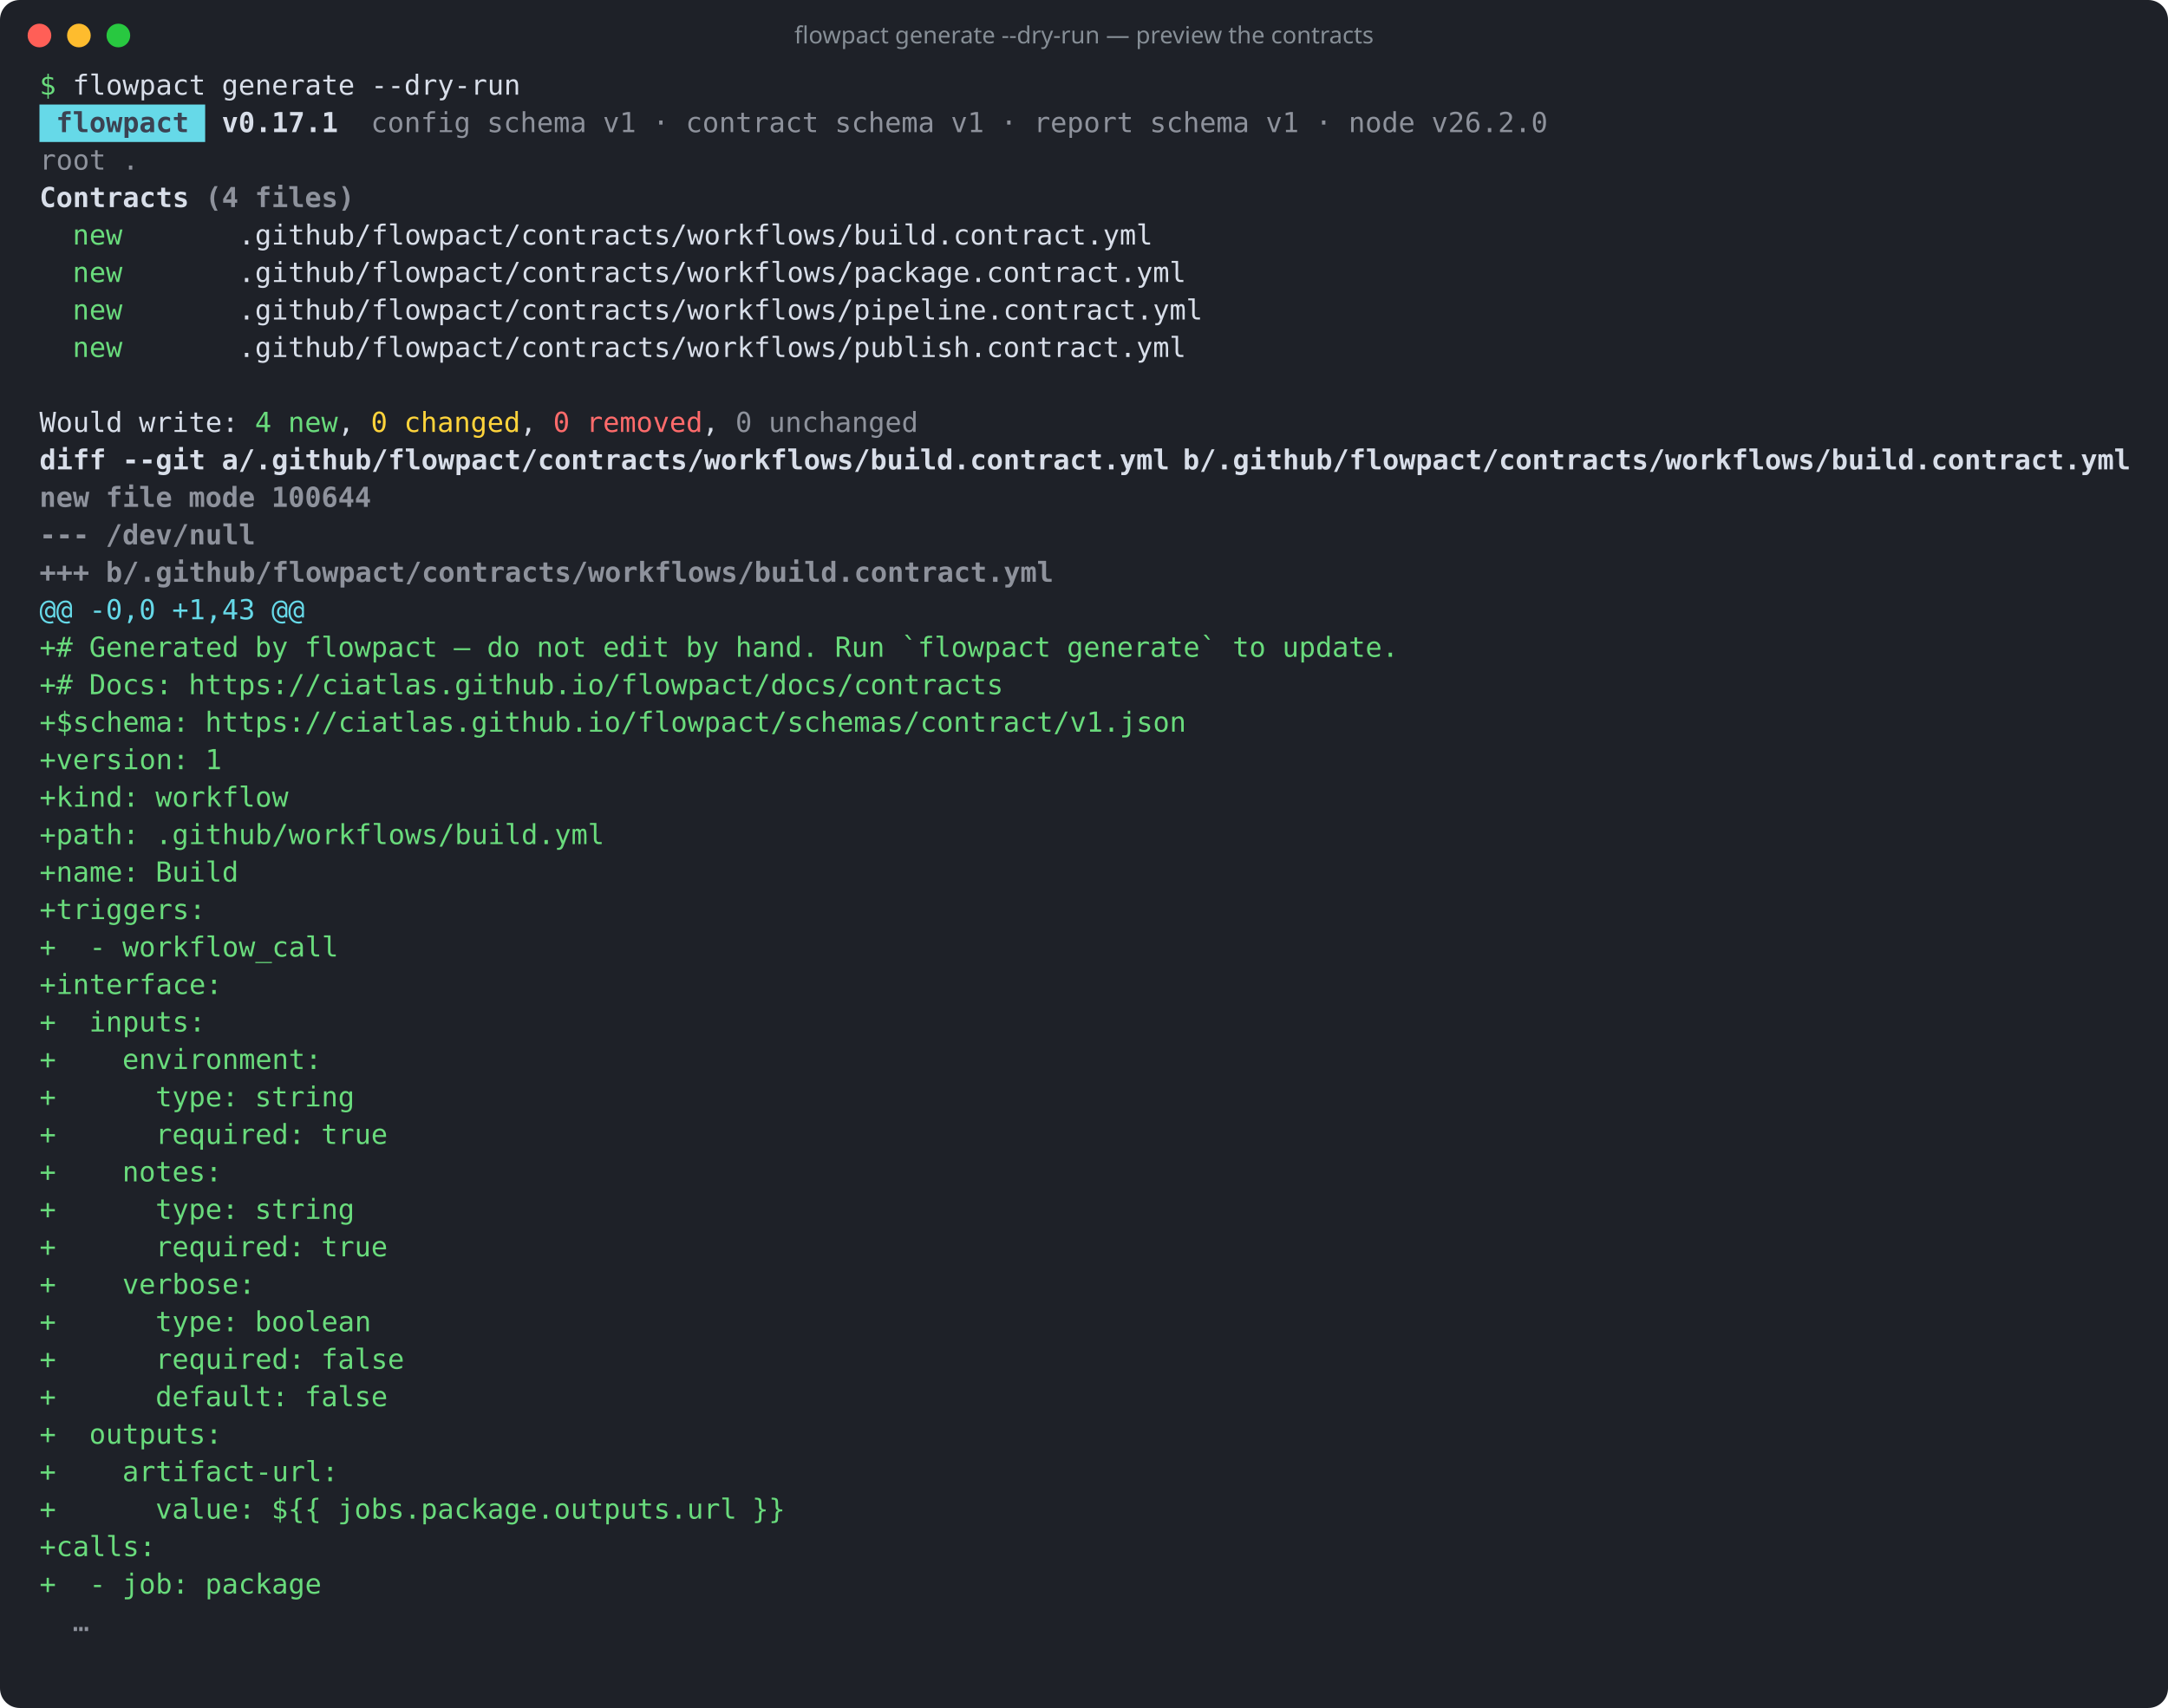
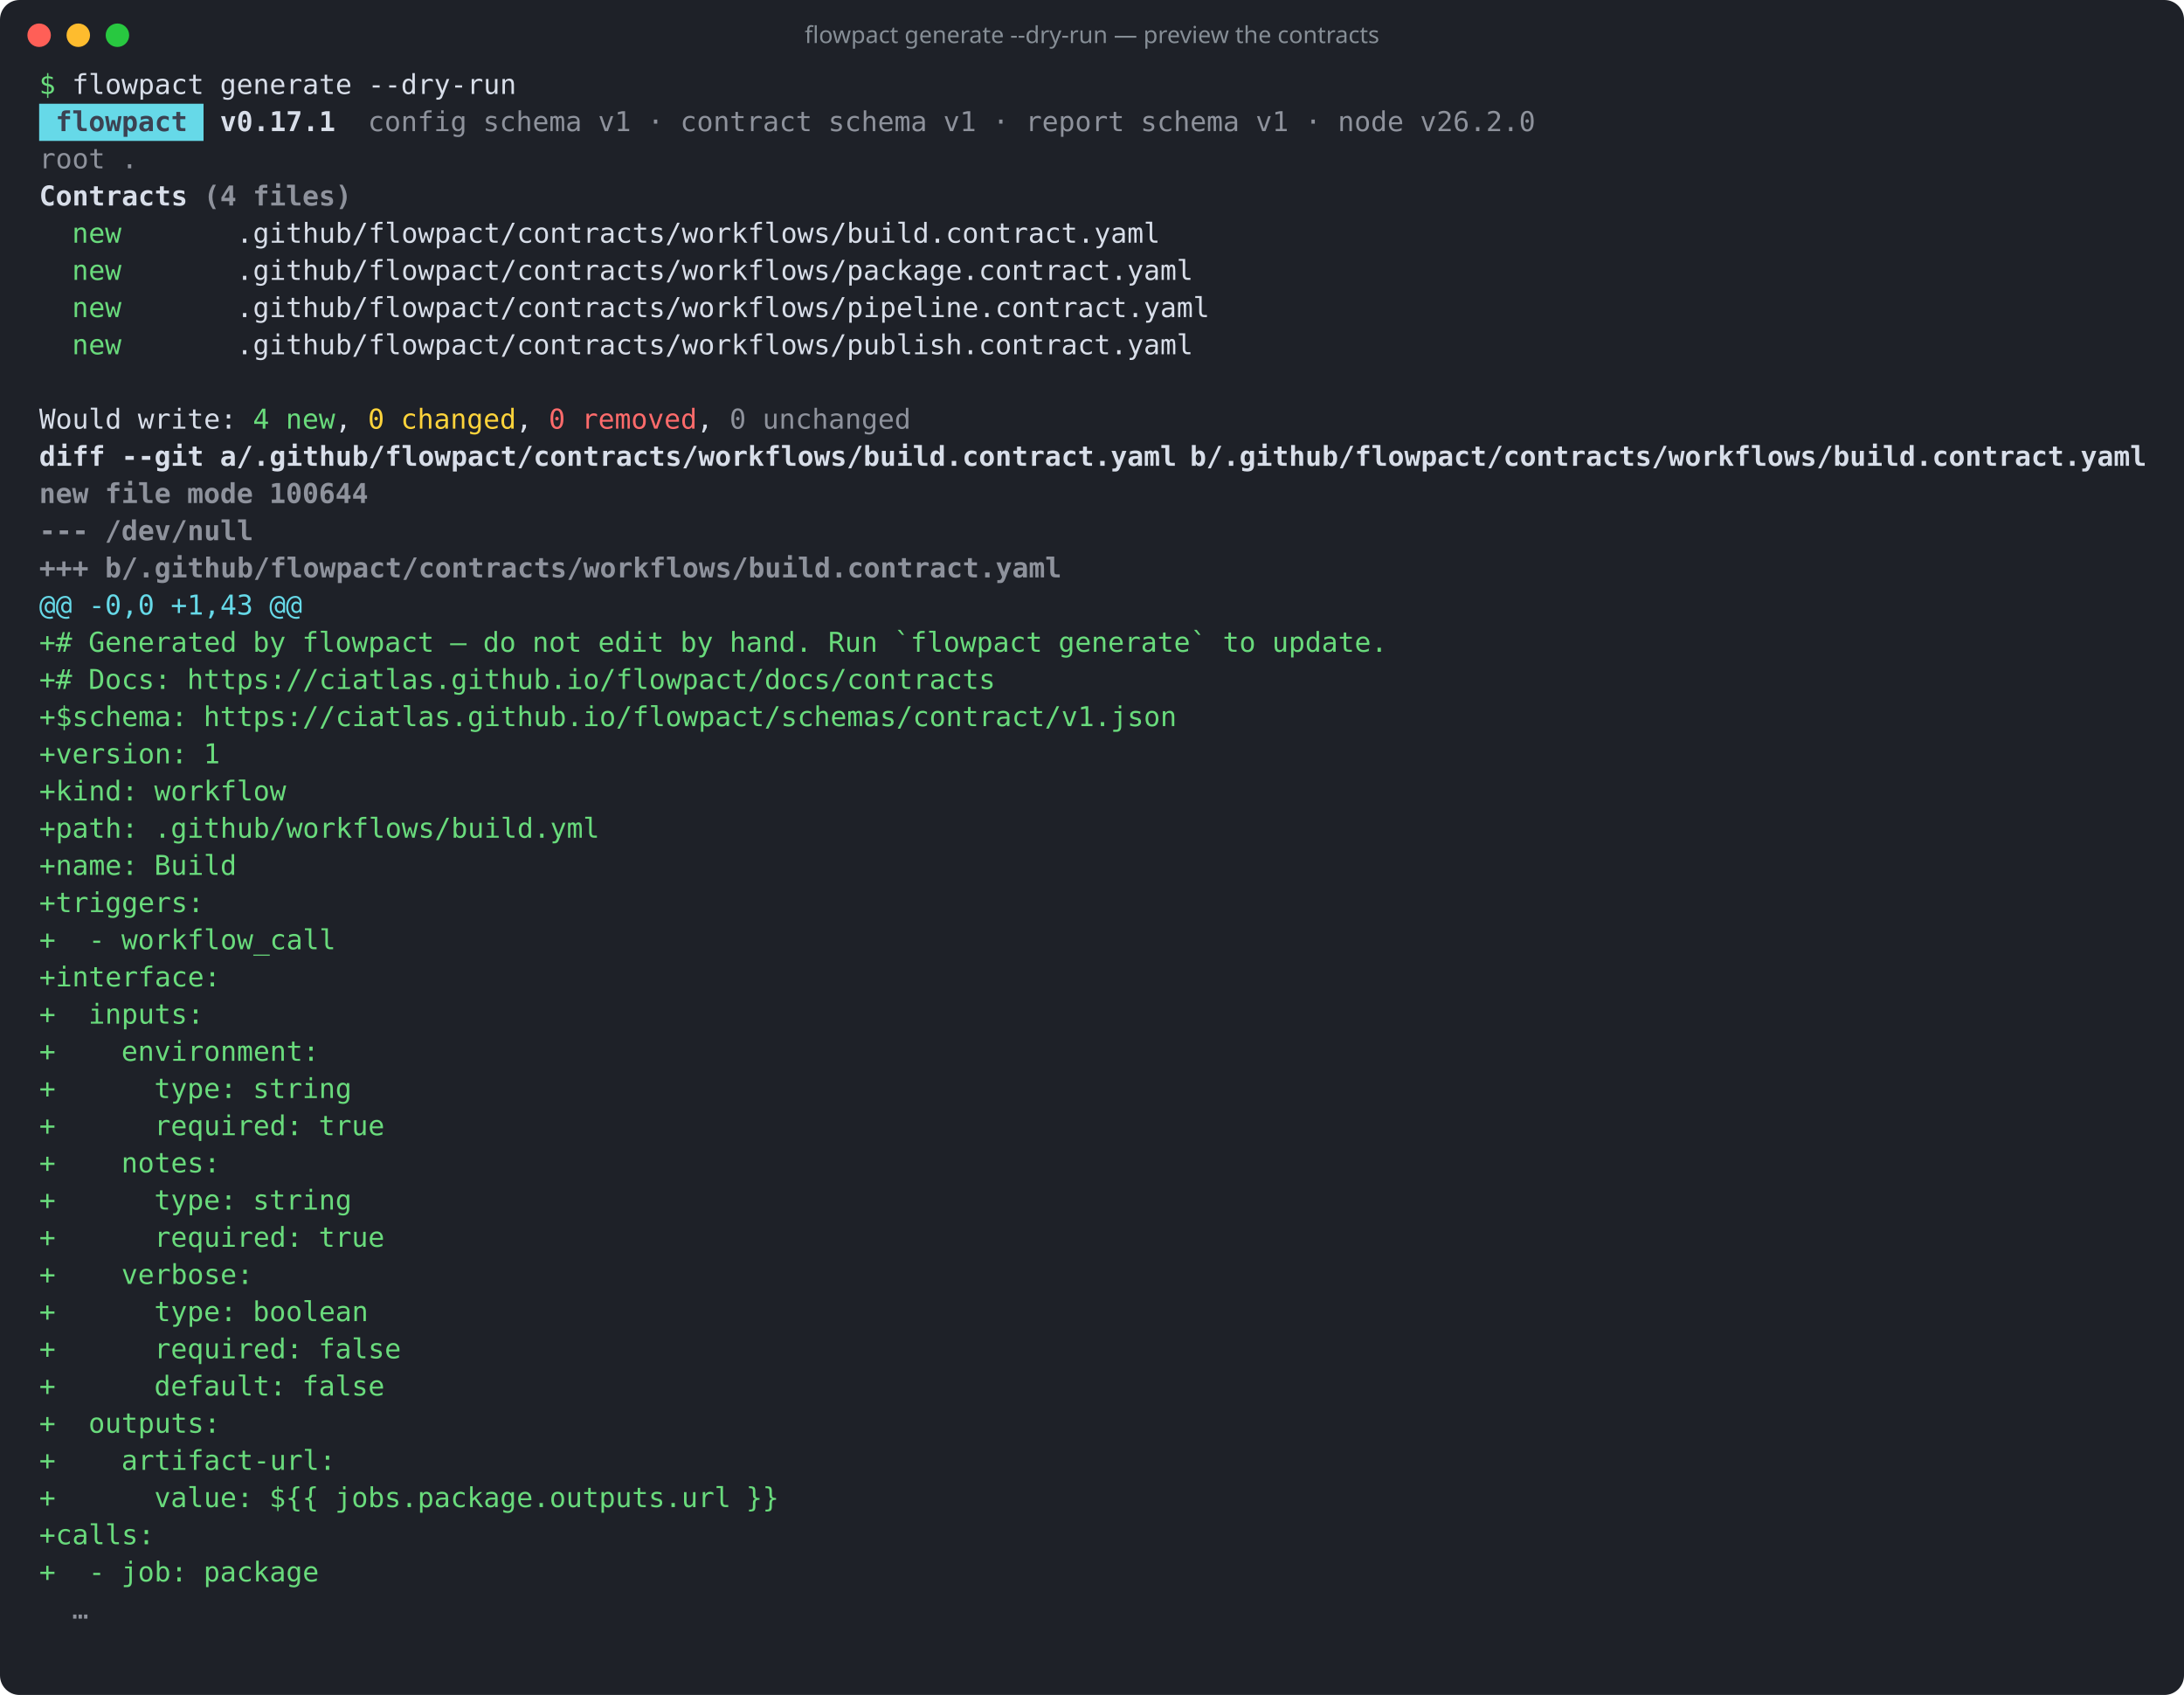
- <svg xmlns="http://www.w3.org/2000/svg" width="1099" height="866" viewBox="0 0 1099 866" role="img" aria-label="flowpact generate --dry-run — preview the contracts">
+ <svg xmlns="http://www.w3.org/2000/svg" width="1116" height="866" viewBox="0 0 1116 866" role="img" aria-label="flowpact generate --dry-run — preview the contracts">
  <rect width="100%" height="100%" rx="10" fill="#1e2128" />
  <circle cx="20" cy="18" r="6" fill="#ff5f57" />
  <circle cx="40" cy="18" r="6" fill="#febc2e" />
  <circle cx="60" cy="18" r="6" fill="#28c840" />
-   <text x="549.5" y="22" fill="#868e96" font-family="ui-sans-serif,system-ui,sans-serif" font-size="12" text-anchor="middle">flowpact generate --dry-run — preview the contracts</text>
+   <text x="558" y="22" fill="#868e96" font-family="ui-sans-serif,system-ui,sans-serif" font-size="12" text-anchor="middle">flowpact generate --dry-run — preview the contracts</text>
  <g font-family="ui-monospace,SFMono-Regular,Menlo,Consolas,monospace" font-size="14" xml:space="preserve">
    <text y="48">
      <tspan x="20.0" textLength="8.4" lengthAdjust="spacingAndGlyphs" fill="#69db7c">$</tspan>
      <tspan x="36.8" textLength="67.2" lengthAdjust="spacingAndGlyphs" fill="#d8dee9">flowpact</tspan>
      <tspan x="112.4" textLength="67.2" lengthAdjust="spacingAndGlyphs" fill="#d8dee9">generate</tspan>
      <tspan x="188.0" textLength="75.6" lengthAdjust="spacingAndGlyphs" fill="#d8dee9">--dry-run</tspan>
    </text>
    <rect x="20" y="53" width="84" height="19" fill="#66d9e8" />
    <text y="67">
      <tspan x="28.4" textLength="67.2" lengthAdjust="spacingAndGlyphs" fill="#3b4252" font-weight="700">flowpact</tspan>
      <tspan x="112.4" textLength="58.8" lengthAdjust="spacingAndGlyphs" fill="#d8dee9" font-weight="700">v0.17.1</tspan>
      <tspan x="188.0" textLength="50.4" lengthAdjust="spacingAndGlyphs" fill="#d8dee9" fill-opacity="0.6">config</tspan>
      <tspan x="246.8" textLength="50.4" lengthAdjust="spacingAndGlyphs" fill="#d8dee9" fill-opacity="0.6">schema</tspan>
      <tspan x="305.6" textLength="16.8" lengthAdjust="spacingAndGlyphs" fill="#d8dee9" fill-opacity="0.6">v1</tspan>
      <tspan x="330.8" textLength="8.4" lengthAdjust="spacingAndGlyphs" fill="#d8dee9" fill-opacity="0.6">·</tspan>
      <tspan x="347.6" textLength="67.2" lengthAdjust="spacingAndGlyphs" fill="#d8dee9" fill-opacity="0.6">contract</tspan>
      <tspan x="423.2" textLength="50.4" lengthAdjust="spacingAndGlyphs" fill="#d8dee9" fill-opacity="0.6">schema</tspan>
      <tspan x="482.0" textLength="16.8" lengthAdjust="spacingAndGlyphs" fill="#d8dee9" fill-opacity="0.6">v1</tspan>
      <tspan x="507.2" textLength="8.4" lengthAdjust="spacingAndGlyphs" fill="#d8dee9" fill-opacity="0.6">·</tspan>
      <tspan x="524.0" textLength="50.4" lengthAdjust="spacingAndGlyphs" fill="#d8dee9" fill-opacity="0.6">report</tspan>
      <tspan x="582.8" textLength="50.4" lengthAdjust="spacingAndGlyphs" fill="#d8dee9" fill-opacity="0.6">schema</tspan>
      <tspan x="641.6" textLength="16.8" lengthAdjust="spacingAndGlyphs" fill="#d8dee9" fill-opacity="0.6">v1</tspan>
      <tspan x="666.8" textLength="8.4" lengthAdjust="spacingAndGlyphs" fill="#d8dee9" fill-opacity="0.6">·</tspan>
      <tspan x="683.6" textLength="33.6" lengthAdjust="spacingAndGlyphs" fill="#d8dee9" fill-opacity="0.6">node</tspan>
      <tspan x="725.6" textLength="58.8" lengthAdjust="spacingAndGlyphs" fill="#d8dee9" fill-opacity="0.6">v26.2.0</tspan>
    </text>
    <text y="86">
      <tspan x="20.0" textLength="33.6" lengthAdjust="spacingAndGlyphs" fill="#d8dee9" fill-opacity="0.6">root</tspan>
      <tspan x="62.0" textLength="8.4" lengthAdjust="spacingAndGlyphs" fill="#d8dee9" fill-opacity="0.6">.</tspan>
    </text>
    <text y="105">
      <tspan x="20.0" textLength="75.6" lengthAdjust="spacingAndGlyphs" fill="#d8dee9" font-weight="700">Contracts</tspan>
      <tspan x="104.0" textLength="16.8" lengthAdjust="spacingAndGlyphs" fill="#d8dee9" font-weight="700" fill-opacity="0.6">(4</tspan>
      <tspan x="129.2" textLength="50.4" lengthAdjust="spacingAndGlyphs" fill="#d8dee9" font-weight="700" fill-opacity="0.6">files)</tspan>
    </text>
    <text y="124">
      <tspan x="36.8" textLength="25.2" lengthAdjust="spacingAndGlyphs" fill="#69db7c">new</tspan>
-       <tspan x="120.8" textLength="462.0" lengthAdjust="spacingAndGlyphs" fill="#d8dee9">.github/flowpact/contracts/workflows/build.contract.yml</tspan>
+       <tspan x="120.8" textLength="470.4" lengthAdjust="spacingAndGlyphs" fill="#d8dee9">.github/flowpact/contracts/workflows/build.contract.yaml</tspan>
    </text>
    <text y="143">
      <tspan x="36.8" textLength="25.2" lengthAdjust="spacingAndGlyphs" fill="#69db7c">new</tspan>
-       <tspan x="120.8" textLength="478.8" lengthAdjust="spacingAndGlyphs" fill="#d8dee9">.github/flowpact/contracts/workflows/package.contract.yml</tspan>
+       <tspan x="120.8" textLength="487.2" lengthAdjust="spacingAndGlyphs" fill="#d8dee9">.github/flowpact/contracts/workflows/package.contract.yaml</tspan>
    </text>
    <text y="162">
      <tspan x="36.8" textLength="25.2" lengthAdjust="spacingAndGlyphs" fill="#69db7c">new</tspan>
-       <tspan x="120.8" textLength="487.2" lengthAdjust="spacingAndGlyphs" fill="#d8dee9">.github/flowpact/contracts/workflows/pipeline.contract.yml</tspan>
+       <tspan x="120.8" textLength="495.6" lengthAdjust="spacingAndGlyphs" fill="#d8dee9">.github/flowpact/contracts/workflows/pipeline.contract.yaml</tspan>
    </text>
    <text y="181">
      <tspan x="36.8" textLength="25.2" lengthAdjust="spacingAndGlyphs" fill="#69db7c">new</tspan>
-       <tspan x="120.8" textLength="478.8" lengthAdjust="spacingAndGlyphs" fill="#d8dee9">.github/flowpact/contracts/workflows/publish.contract.yml</tspan>
+       <tspan x="120.8" textLength="487.2" lengthAdjust="spacingAndGlyphs" fill="#d8dee9">.github/flowpact/contracts/workflows/publish.contract.yaml</tspan>
    </text>
    <text y="200" />
    <text y="219">
      <tspan x="20.0" textLength="42.0" lengthAdjust="spacingAndGlyphs" fill="#d8dee9">Would</tspan>
      <tspan x="70.4" textLength="50.4" lengthAdjust="spacingAndGlyphs" fill="#d8dee9">write:</tspan>
      <tspan x="129.2" textLength="8.4" lengthAdjust="spacingAndGlyphs" fill="#69db7c">4</tspan>
      <tspan x="146.0" textLength="25.2" lengthAdjust="spacingAndGlyphs" fill="#69db7c">new</tspan>
      <tspan x="171.2" textLength="8.4" lengthAdjust="spacingAndGlyphs" fill="#d8dee9">,</tspan>
      <tspan x="188.0" textLength="8.4" lengthAdjust="spacingAndGlyphs" fill="#ffd43b">0</tspan>
      <tspan x="204.8" textLength="58.8" lengthAdjust="spacingAndGlyphs" fill="#ffd43b">changed</tspan>
      <tspan x="263.6" textLength="8.4" lengthAdjust="spacingAndGlyphs" fill="#d8dee9">,</tspan>
      <tspan x="280.4" textLength="8.4" lengthAdjust="spacingAndGlyphs" fill="#ff6b6b">0</tspan>
      <tspan x="297.2" textLength="58.8" lengthAdjust="spacingAndGlyphs" fill="#ff6b6b">removed</tspan>
      <tspan x="356.0" textLength="8.4" lengthAdjust="spacingAndGlyphs" fill="#d8dee9">,</tspan>
      <tspan x="372.8" textLength="8.4" lengthAdjust="spacingAndGlyphs" fill="#d8dee9" fill-opacity="0.6">0</tspan>
      <tspan x="389.6" textLength="75.6" lengthAdjust="spacingAndGlyphs" fill="#d8dee9" fill-opacity="0.6">unchanged</tspan>
    </text>
    <text y="238">
      <tspan x="20.0" textLength="33.6" lengthAdjust="spacingAndGlyphs" fill="#d8dee9" font-weight="700">diff</tspan>
      <tspan x="62.0" textLength="42.0" lengthAdjust="spacingAndGlyphs" fill="#d8dee9" font-weight="700">--git</tspan>
-       <tspan x="112.4" textLength="478.8" lengthAdjust="spacingAndGlyphs" fill="#d8dee9" font-weight="700">a/.github/flowpact/contracts/workflows/build.contract.yml</tspan>
-       <tspan x="599.6" textLength="478.8" lengthAdjust="spacingAndGlyphs" fill="#d8dee9" font-weight="700">b/.github/flowpact/contracts/workflows/build.contract.yml</tspan>
+       <tspan x="112.4" textLength="487.2" lengthAdjust="spacingAndGlyphs" fill="#d8dee9" font-weight="700">a/.github/flowpact/contracts/workflows/build.contract.yaml</tspan>
+       <tspan x="608.0" textLength="487.2" lengthAdjust="spacingAndGlyphs" fill="#d8dee9" font-weight="700">b/.github/flowpact/contracts/workflows/build.contract.yaml</tspan>
    </text>
    <text y="257">
      <tspan x="20.0" textLength="25.2" lengthAdjust="spacingAndGlyphs" fill="#d8dee9" font-weight="700" fill-opacity="0.6">new</tspan>
      <tspan x="53.6" textLength="33.6" lengthAdjust="spacingAndGlyphs" fill="#d8dee9" font-weight="700" fill-opacity="0.6">file</tspan>
      <tspan x="95.6" textLength="33.6" lengthAdjust="spacingAndGlyphs" fill="#d8dee9" font-weight="700" fill-opacity="0.6">mode</tspan>
      <tspan x="137.6" textLength="50.4" lengthAdjust="spacingAndGlyphs" fill="#d8dee9" font-weight="700" fill-opacity="0.6">100644</tspan>
    </text>
    <text y="276">
      <tspan x="20.0" textLength="25.2" lengthAdjust="spacingAndGlyphs" fill="#d8dee9" font-weight="700" fill-opacity="0.6">---</tspan>
      <tspan x="53.6" textLength="75.6" lengthAdjust="spacingAndGlyphs" fill="#d8dee9" font-weight="700" fill-opacity="0.6">/dev/null</tspan>
    </text>
    <text y="295">
      <tspan x="20.0" textLength="25.2" lengthAdjust="spacingAndGlyphs" fill="#d8dee9" font-weight="700" fill-opacity="0.6">+++</tspan>
-       <tspan x="53.6" textLength="478.8" lengthAdjust="spacingAndGlyphs" fill="#d8dee9" font-weight="700" fill-opacity="0.6">b/.github/flowpact/contracts/workflows/build.contract.yml</tspan>
+       <tspan x="53.6" textLength="487.2" lengthAdjust="spacingAndGlyphs" fill="#d8dee9" font-weight="700" fill-opacity="0.6">b/.github/flowpact/contracts/workflows/build.contract.yaml</tspan>
    </text>
    <text y="314">
      <tspan x="20.0" textLength="16.8" lengthAdjust="spacingAndGlyphs" fill="#66d9e8">@@</tspan>
      <tspan x="45.2" textLength="33.6" lengthAdjust="spacingAndGlyphs" fill="#66d9e8">-0,0</tspan>
      <tspan x="87.2" textLength="42.0" lengthAdjust="spacingAndGlyphs" fill="#66d9e8">+1,43</tspan>
      <tspan x="137.6" textLength="16.8" lengthAdjust="spacingAndGlyphs" fill="#66d9e8">@@</tspan>
    </text>
    <text y="333">
      <tspan x="20.0" textLength="16.8" lengthAdjust="spacingAndGlyphs" fill="#69db7c">+#</tspan>
      <tspan x="45.2" textLength="75.6" lengthAdjust="spacingAndGlyphs" fill="#69db7c">Generated</tspan>
      <tspan x="129.2" textLength="16.8" lengthAdjust="spacingAndGlyphs" fill="#69db7c">by</tspan>
      <tspan x="154.4" textLength="67.2" lengthAdjust="spacingAndGlyphs" fill="#69db7c">flowpact</tspan>
      <tspan x="230.0" textLength="8.4" lengthAdjust="spacingAndGlyphs" fill="#69db7c">—</tspan>
      <tspan x="246.8" textLength="16.8" lengthAdjust="spacingAndGlyphs" fill="#69db7c">do</tspan>
      <tspan x="272.0" textLength="25.2" lengthAdjust="spacingAndGlyphs" fill="#69db7c">not</tspan>
      <tspan x="305.6" textLength="33.6" lengthAdjust="spacingAndGlyphs" fill="#69db7c">edit</tspan>
      <tspan x="347.6" textLength="16.8" lengthAdjust="spacingAndGlyphs" fill="#69db7c">by</tspan>
      <tspan x="372.8" textLength="42.0" lengthAdjust="spacingAndGlyphs" fill="#69db7c">hand.</tspan>
      <tspan x="423.2" textLength="25.2" lengthAdjust="spacingAndGlyphs" fill="#69db7c">Run</tspan>
      <tspan x="456.8" textLength="75.6" lengthAdjust="spacingAndGlyphs" fill="#69db7c">`flowpact</tspan>
      <tspan x="540.8" textLength="75.6" lengthAdjust="spacingAndGlyphs" fill="#69db7c">generate`</tspan>
      <tspan x="624.8" textLength="16.8" lengthAdjust="spacingAndGlyphs" fill="#69db7c">to</tspan>
      <tspan x="650.0" textLength="58.8" lengthAdjust="spacingAndGlyphs" fill="#69db7c">update.</tspan>
    </text>
    <text y="352">
      <tspan x="20.0" textLength="16.8" lengthAdjust="spacingAndGlyphs" fill="#69db7c">+#</tspan>
      <tspan x="45.2" textLength="42.0" lengthAdjust="spacingAndGlyphs" fill="#69db7c">Docs:</tspan>
      <tspan x="95.6" textLength="411.6" lengthAdjust="spacingAndGlyphs" fill="#69db7c">https://ciatlas.github.io/flowpact/docs/contracts</tspan>
    </text>
    <text y="371">
      <tspan x="20.0" textLength="75.6" lengthAdjust="spacingAndGlyphs" fill="#69db7c">+$schema:</tspan>
      <tspan x="104.0" textLength="495.6" lengthAdjust="spacingAndGlyphs" fill="#69db7c">https://ciatlas.github.io/flowpact/schemas/contract/v1.json</tspan>
    </text>
    <text y="390">
      <tspan x="20.0" textLength="75.6" lengthAdjust="spacingAndGlyphs" fill="#69db7c">+version:</tspan>
      <tspan x="104.0" textLength="8.4" lengthAdjust="spacingAndGlyphs" fill="#69db7c">1</tspan>
    </text>
    <text y="409">
      <tspan x="20.0" textLength="50.4" lengthAdjust="spacingAndGlyphs" fill="#69db7c">+kind:</tspan>
      <tspan x="78.8" textLength="67.2" lengthAdjust="spacingAndGlyphs" fill="#69db7c">workflow</tspan>
    </text>
    <text y="428">
      <tspan x="20.0" textLength="50.4" lengthAdjust="spacingAndGlyphs" fill="#69db7c">+path:</tspan>
      <tspan x="78.8" textLength="226.8" lengthAdjust="spacingAndGlyphs" fill="#69db7c">.github/workflows/build.yml</tspan>
    </text>
    <text y="447">
      <tspan x="20.0" textLength="50.4" lengthAdjust="spacingAndGlyphs" fill="#69db7c">+name:</tspan>
      <tspan x="78.8" textLength="42.0" lengthAdjust="spacingAndGlyphs" fill="#69db7c">Build</tspan>
    </text>
    <text y="466">
      <tspan x="20.0" textLength="84.0" lengthAdjust="spacingAndGlyphs" fill="#69db7c">+triggers:</tspan>
    </text>
    <text y="485">
      <tspan x="20.0" textLength="8.4" lengthAdjust="spacingAndGlyphs" fill="#69db7c">+</tspan>
      <tspan x="45.2" textLength="8.4" lengthAdjust="spacingAndGlyphs" fill="#69db7c">-</tspan>
      <tspan x="62.0" textLength="109.2" lengthAdjust="spacingAndGlyphs" fill="#69db7c">workflow_call</tspan>
    </text>
    <text y="504">
      <tspan x="20.0" textLength="92.4" lengthAdjust="spacingAndGlyphs" fill="#69db7c">+interface:</tspan>
    </text>
    <text y="523">
      <tspan x="20.0" textLength="8.4" lengthAdjust="spacingAndGlyphs" fill="#69db7c">+</tspan>
      <tspan x="45.2" textLength="58.8" lengthAdjust="spacingAndGlyphs" fill="#69db7c">inputs:</tspan>
    </text>
    <text y="542">
      <tspan x="20.0" textLength="8.4" lengthAdjust="spacingAndGlyphs" fill="#69db7c">+</tspan>
      <tspan x="62.0" textLength="100.8" lengthAdjust="spacingAndGlyphs" fill="#69db7c">environment:</tspan>
    </text>
    <text y="561">
      <tspan x="20.0" textLength="8.4" lengthAdjust="spacingAndGlyphs" fill="#69db7c">+</tspan>
      <tspan x="78.8" textLength="42.0" lengthAdjust="spacingAndGlyphs" fill="#69db7c">type:</tspan>
      <tspan x="129.2" textLength="50.4" lengthAdjust="spacingAndGlyphs" fill="#69db7c">string</tspan>
    </text>
    <text y="580">
      <tspan x="20.0" textLength="8.4" lengthAdjust="spacingAndGlyphs" fill="#69db7c">+</tspan>
      <tspan x="78.8" textLength="75.6" lengthAdjust="spacingAndGlyphs" fill="#69db7c">required:</tspan>
      <tspan x="162.8" textLength="33.6" lengthAdjust="spacingAndGlyphs" fill="#69db7c">true</tspan>
    </text>
    <text y="599">
      <tspan x="20.0" textLength="8.4" lengthAdjust="spacingAndGlyphs" fill="#69db7c">+</tspan>
      <tspan x="62.0" textLength="50.4" lengthAdjust="spacingAndGlyphs" fill="#69db7c">notes:</tspan>
    </text>
    <text y="618">
      <tspan x="20.0" textLength="8.4" lengthAdjust="spacingAndGlyphs" fill="#69db7c">+</tspan>
      <tspan x="78.8" textLength="42.0" lengthAdjust="spacingAndGlyphs" fill="#69db7c">type:</tspan>
      <tspan x="129.2" textLength="50.4" lengthAdjust="spacingAndGlyphs" fill="#69db7c">string</tspan>
    </text>
    <text y="637">
      <tspan x="20.0" textLength="8.4" lengthAdjust="spacingAndGlyphs" fill="#69db7c">+</tspan>
      <tspan x="78.8" textLength="75.6" lengthAdjust="spacingAndGlyphs" fill="#69db7c">required:</tspan>
      <tspan x="162.8" textLength="33.6" lengthAdjust="spacingAndGlyphs" fill="#69db7c">true</tspan>
    </text>
    <text y="656">
      <tspan x="20.0" textLength="8.4" lengthAdjust="spacingAndGlyphs" fill="#69db7c">+</tspan>
      <tspan x="62.0" textLength="67.2" lengthAdjust="spacingAndGlyphs" fill="#69db7c">verbose:</tspan>
    </text>
    <text y="675">
      <tspan x="20.0" textLength="8.4" lengthAdjust="spacingAndGlyphs" fill="#69db7c">+</tspan>
      <tspan x="78.8" textLength="42.0" lengthAdjust="spacingAndGlyphs" fill="#69db7c">type:</tspan>
      <tspan x="129.2" textLength="58.8" lengthAdjust="spacingAndGlyphs" fill="#69db7c">boolean</tspan>
    </text>
    <text y="694">
      <tspan x="20.0" textLength="8.4" lengthAdjust="spacingAndGlyphs" fill="#69db7c">+</tspan>
      <tspan x="78.8" textLength="75.6" lengthAdjust="spacingAndGlyphs" fill="#69db7c">required:</tspan>
      <tspan x="162.8" textLength="42.0" lengthAdjust="spacingAndGlyphs" fill="#69db7c">false</tspan>
    </text>
    <text y="713">
      <tspan x="20.0" textLength="8.4" lengthAdjust="spacingAndGlyphs" fill="#69db7c">+</tspan>
      <tspan x="78.8" textLength="67.2" lengthAdjust="spacingAndGlyphs" fill="#69db7c">default:</tspan>
      <tspan x="154.4" textLength="42.0" lengthAdjust="spacingAndGlyphs" fill="#69db7c">false</tspan>
    </text>
    <text y="732">
      <tspan x="20.0" textLength="8.4" lengthAdjust="spacingAndGlyphs" fill="#69db7c">+</tspan>
      <tspan x="45.2" textLength="67.2" lengthAdjust="spacingAndGlyphs" fill="#69db7c">outputs:</tspan>
    </text>
    <text y="751">
      <tspan x="20.0" textLength="8.4" lengthAdjust="spacingAndGlyphs" fill="#69db7c">+</tspan>
      <tspan x="62.0" textLength="109.2" lengthAdjust="spacingAndGlyphs" fill="#69db7c">artifact-url:</tspan>
    </text>
    <text y="770">
      <tspan x="20.0" textLength="8.4" lengthAdjust="spacingAndGlyphs" fill="#69db7c">+</tspan>
      <tspan x="78.8" textLength="50.4" lengthAdjust="spacingAndGlyphs" fill="#69db7c">value:</tspan>
      <tspan x="137.6" textLength="25.2" lengthAdjust="spacingAndGlyphs" fill="#69db7c">${{</tspan>
      <tspan x="171.2" textLength="201.6" lengthAdjust="spacingAndGlyphs" fill="#69db7c">jobs.package.outputs.url</tspan>
      <tspan x="381.2" textLength="16.8" lengthAdjust="spacingAndGlyphs" fill="#69db7c">}}</tspan>
    </text>
    <text y="789">
      <tspan x="20.0" textLength="58.8" lengthAdjust="spacingAndGlyphs" fill="#69db7c">+calls:</tspan>
    </text>
    <text y="808">
      <tspan x="20.0" textLength="8.4" lengthAdjust="spacingAndGlyphs" fill="#69db7c">+</tspan>
      <tspan x="45.2" textLength="8.4" lengthAdjust="spacingAndGlyphs" fill="#69db7c">-</tspan>
      <tspan x="62.0" textLength="33.6" lengthAdjust="spacingAndGlyphs" fill="#69db7c">job:</tspan>
      <tspan x="104.0" textLength="58.8" lengthAdjust="spacingAndGlyphs" fill="#69db7c">package</tspan>
    </text>
    <text y="827">
      <tspan x="36.8" textLength="8.4" lengthAdjust="spacingAndGlyphs" fill="#d8dee9" fill-opacity="0.6">…</tspan>
    </text>
  </g>
</svg>
